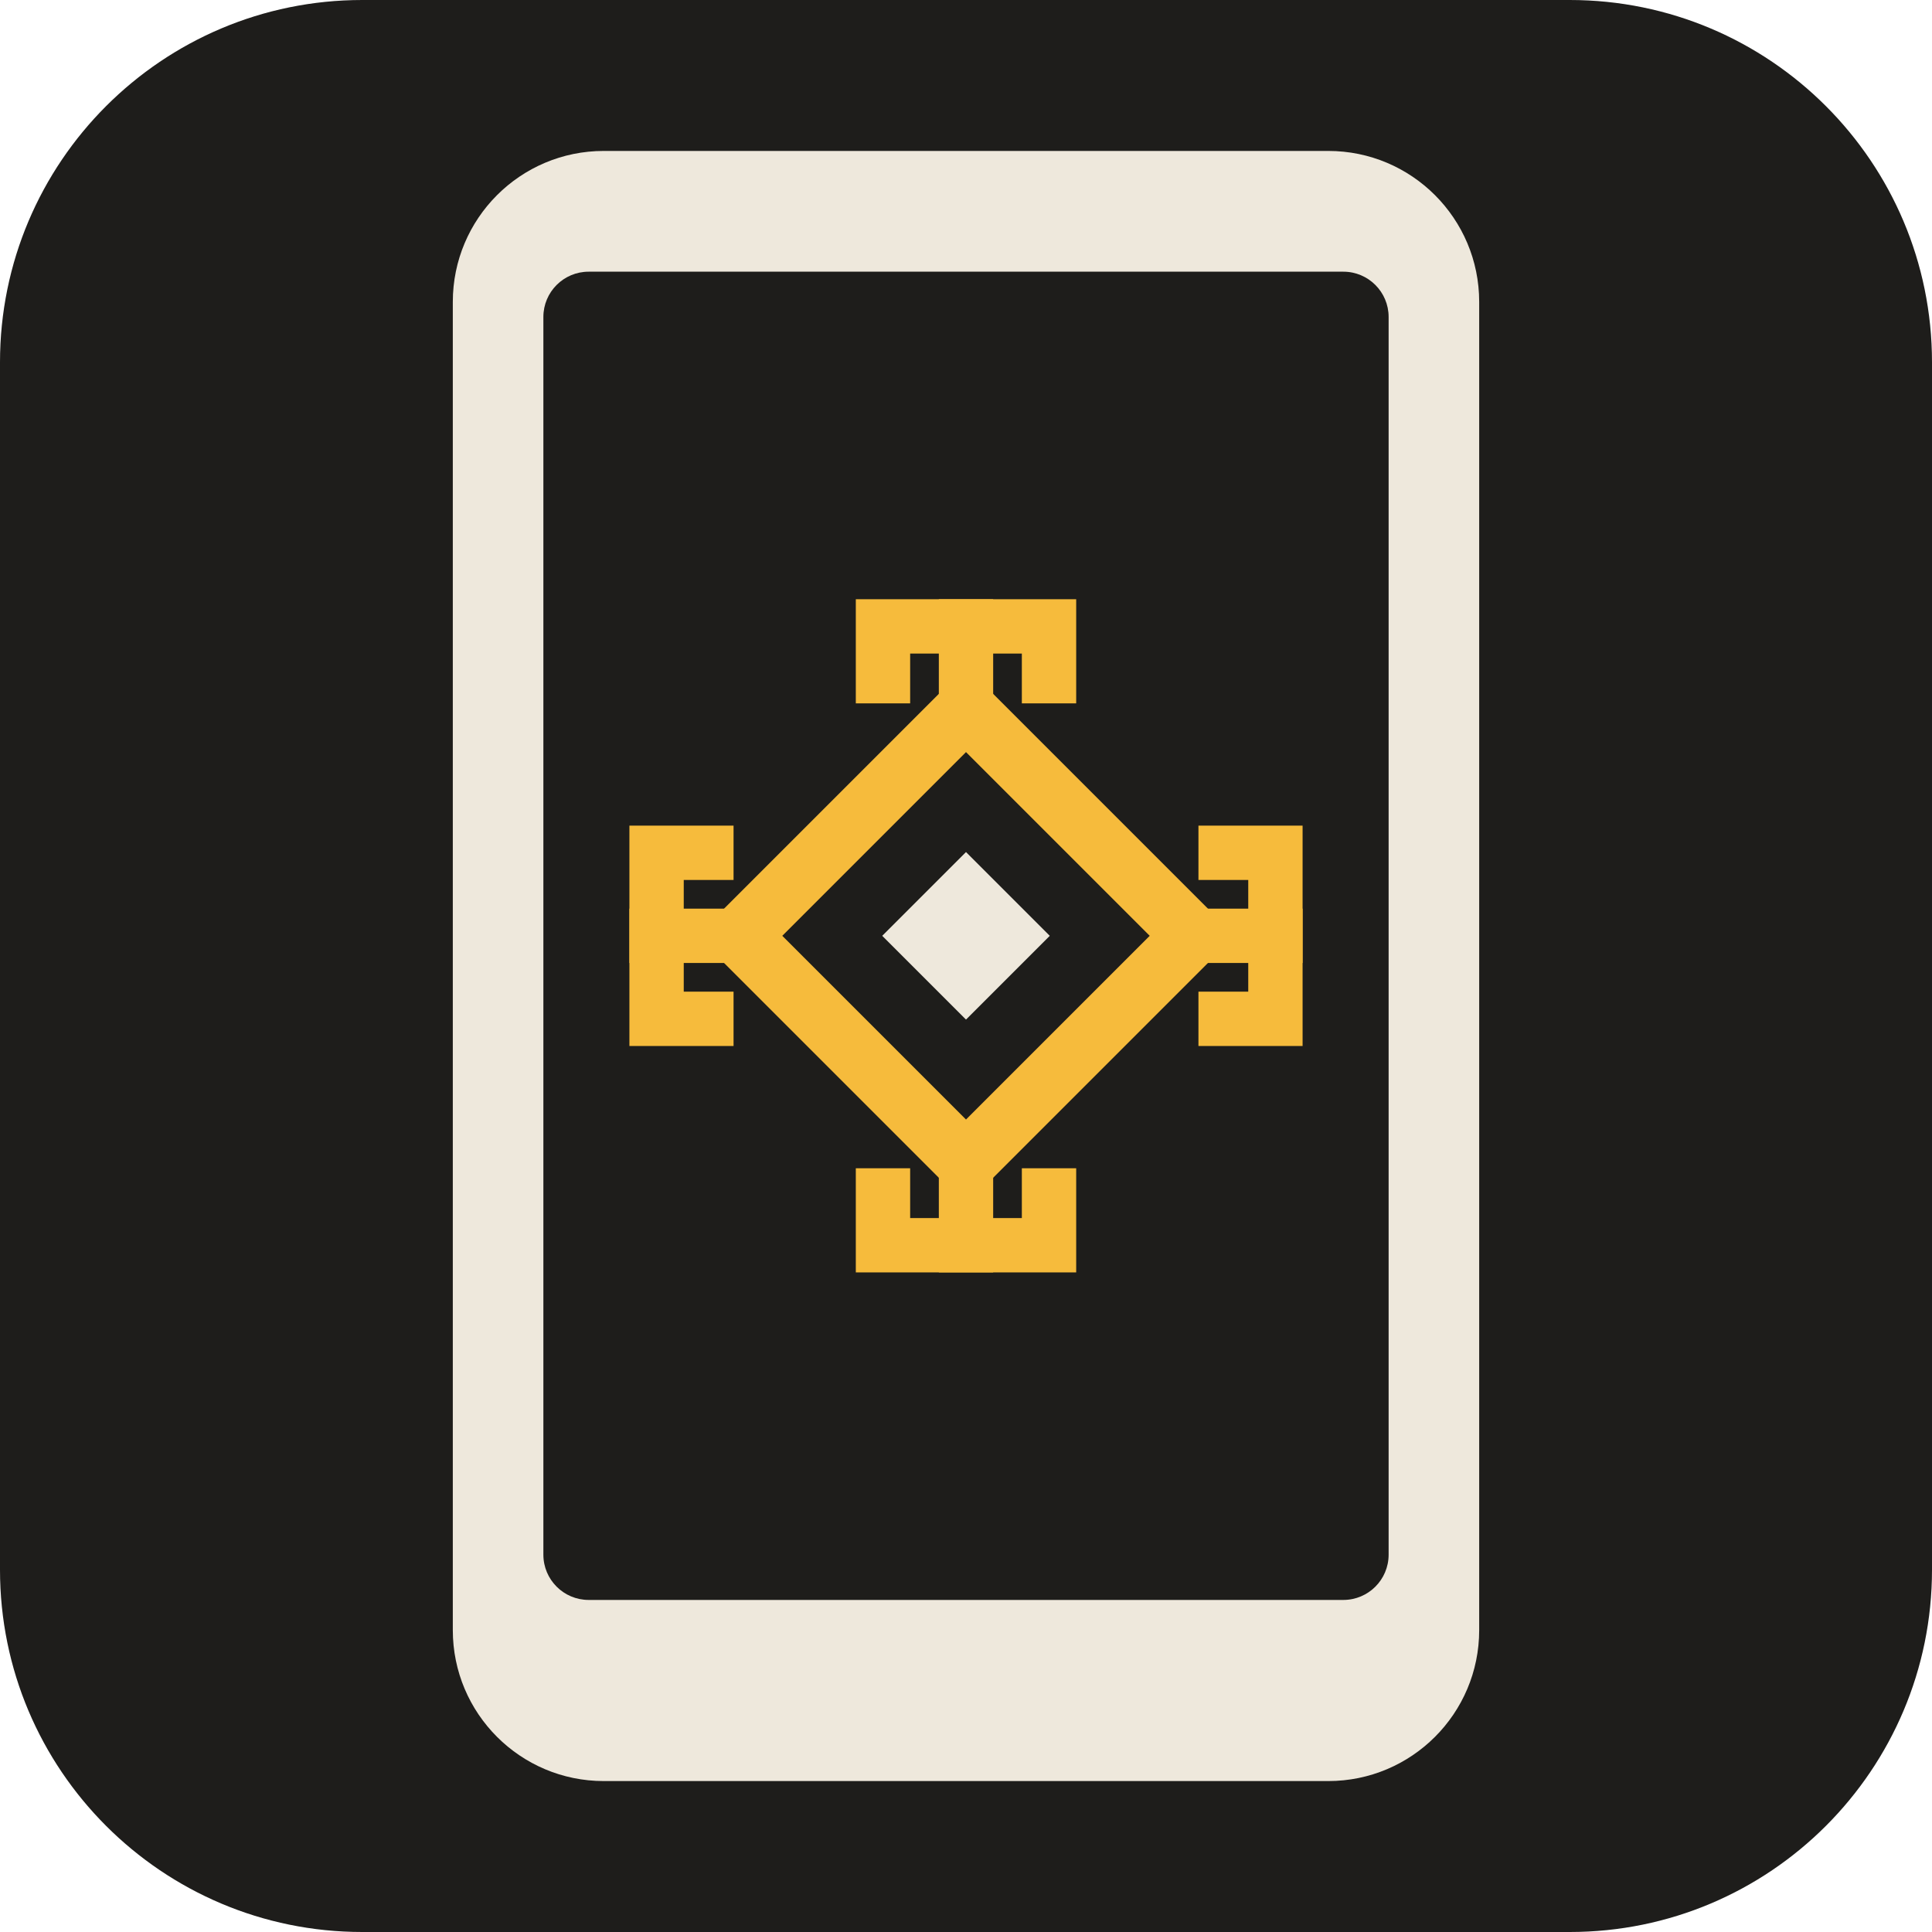
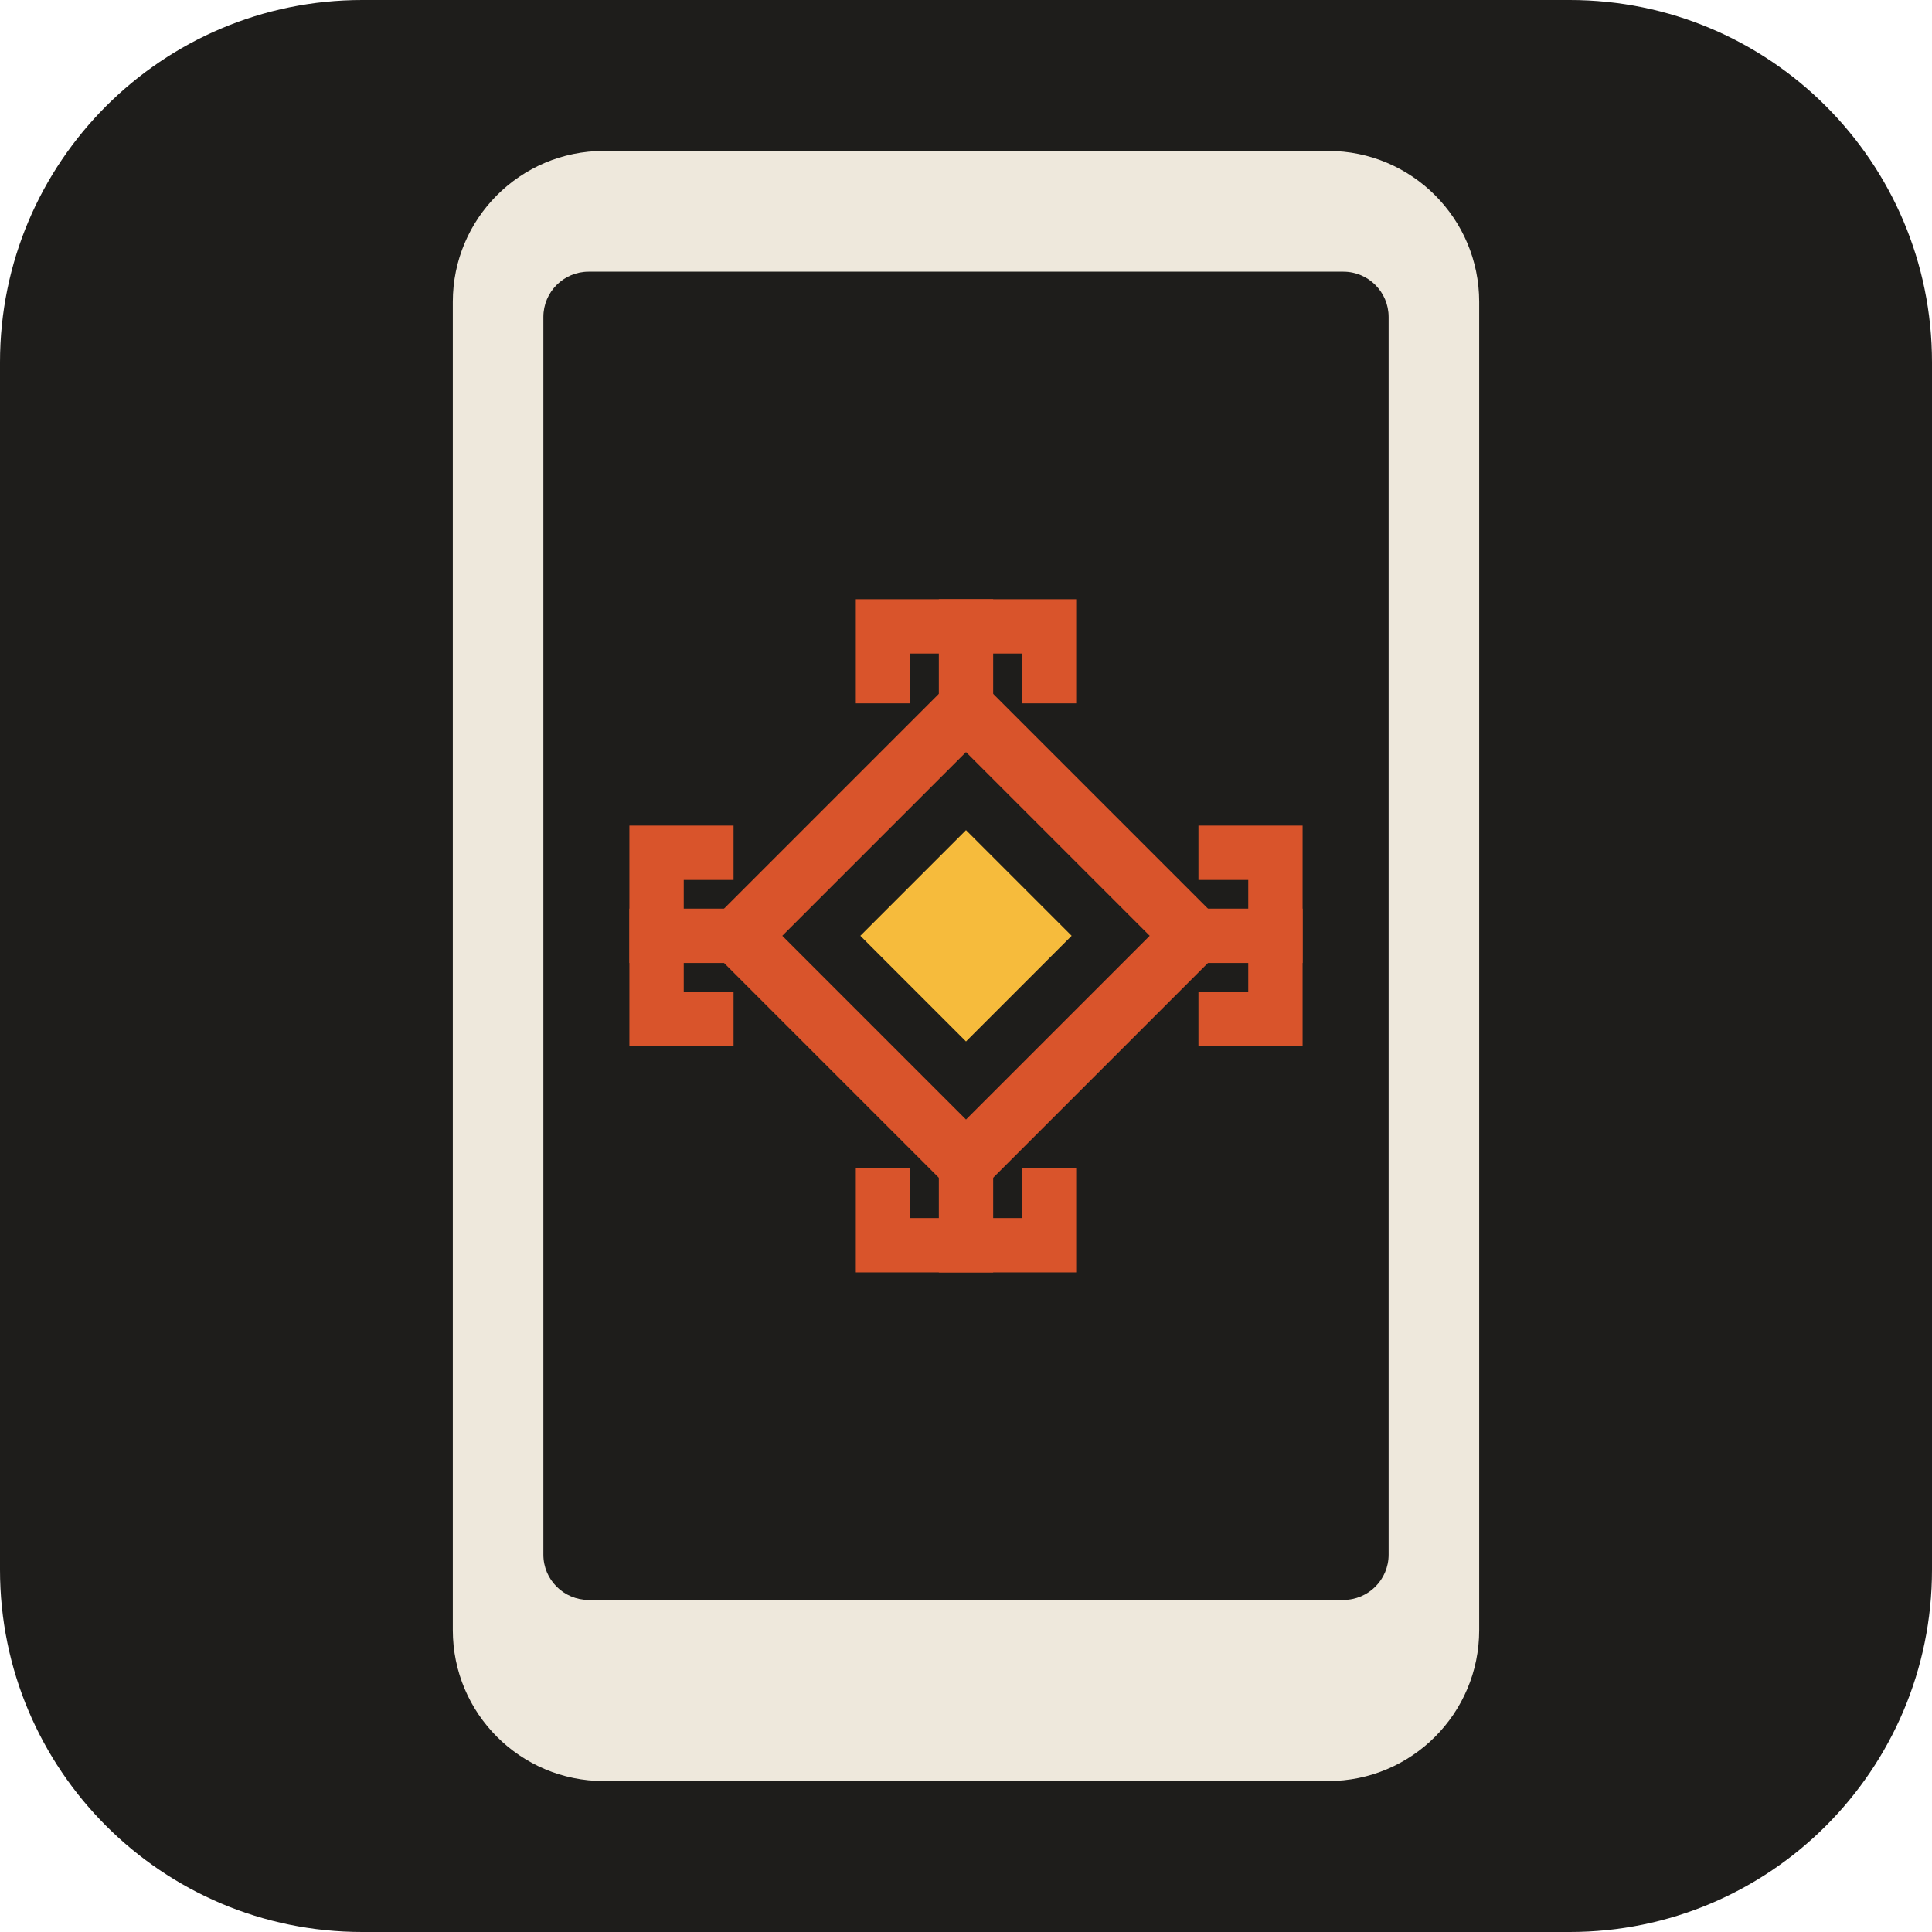
<svg xmlns="http://www.w3.org/2000/svg" viewBox="0 0 128 128" width="128" height="128">
  <rect width="128" height="128" rx="24" fill="#1e1d1b" />
  <rect x="30" y="10" width="68" height="108" rx="10" fill="#eee8dc" />
  <rect x="36" y="18" width="56" height="88" rx="3" fill="#1e1d1b" />
-   <polygon points="64,47 79,62 64,77 49,62" fill="none" stroke="#f6bb3c" stroke-width="4" stroke-linejoin="miter" />
-   <polyline points="69.5,44.8 69.5,41.5 58.5,41.5 58.5,44.8" fill="none" stroke="#f6bb3c" stroke-width="3.6" stroke-linecap="square" stroke-linejoin="miter" />
-   <line x1="64" y1="47" x2="64.0" y2="41.5" stroke="#f6bb3c" stroke-width="3.6" stroke-linecap="square" />
-   <polyline points="81.2,67.5 84.5,67.5 84.5,56.5 81.2,56.5" fill="none" stroke="#f6bb3c" stroke-width="3.6" stroke-linecap="square" stroke-linejoin="miter" />
-   <line x1="79" y1="62" x2="84.5" y2="62.0" stroke="#f6bb3c" stroke-width="3.6" stroke-linecap="square" />
-   <polyline points="58.5,79.2 58.5,82.5 69.5,82.5 69.5,79.2" fill="none" stroke="#f6bb3c" stroke-width="3.6" stroke-linecap="square" stroke-linejoin="miter" />
-   <line x1="64" y1="77" x2="64.0" y2="82.5" stroke="#f6bb3c" stroke-width="3.6" stroke-linecap="square" />
-   <polyline points="46.8,56.5 43.5,56.5 43.5,67.5 46.8,67.5" fill="none" stroke="#f6bb3c" stroke-width="3.6" stroke-linecap="square" stroke-linejoin="miter" />
-   <line x1="49" y1="62" x2="43.5" y2="62.0" stroke="#f6bb3c" stroke-width="3.6" stroke-linecap="square" />
-   <polygon points="64,56.45 69.55,62 64,67.55 58.45,62" fill="#eee8dc" stroke="none" stroke-width="0" stroke-linejoin="miter" />
+   <polygon points="64,47 79,62 64,77 49,62" fill="none" stroke="#d9542b" stroke-width="4" stroke-linejoin="miter" />
+   <polyline points="69.5,44.8 69.5,41.5 58.5,41.5 58.5,44.8" fill="none" stroke="#d9542b" stroke-width="3.6" stroke-linecap="square" stroke-linejoin="miter" />
+   <line x1="64" y1="47" x2="64.0" y2="41.5" stroke="#d9542b" stroke-width="3.6" stroke-linecap="square" />
+   <polyline points="81.2,67.5 84.5,67.5 84.5,56.5 81.2,56.5" fill="none" stroke="#d9542b" stroke-width="3.6" stroke-linecap="square" stroke-linejoin="miter" />
+   <line x1="79" y1="62" x2="84.5" y2="62.0" stroke="#d9542b" stroke-width="3.6" stroke-linecap="square" />
+   <polyline points="58.5,79.2 58.5,82.5 69.5,82.5 69.5,79.2" fill="none" stroke="#d9542b" stroke-width="3.6" stroke-linecap="square" stroke-linejoin="miter" />
+   <line x1="64" y1="77" x2="64.0" y2="82.5" stroke="#d9542b" stroke-width="3.6" stroke-linecap="square" />
+   <polyline points="46.8,56.5 43.5,56.5 43.5,67.5 46.8,67.5" fill="none" stroke="#d9542b" stroke-width="3.6" stroke-linecap="square" stroke-linejoin="miter" />
+   <line x1="49" y1="62" x2="43.5" y2="62.0" stroke="#d9542b" stroke-width="3.6" stroke-linecap="square" />
+   <polygon points="64,55 71,62 64,69 57,62" fill="#f6bb3c" stroke="none" stroke-width="0" stroke-linejoin="miter" />
</svg>
